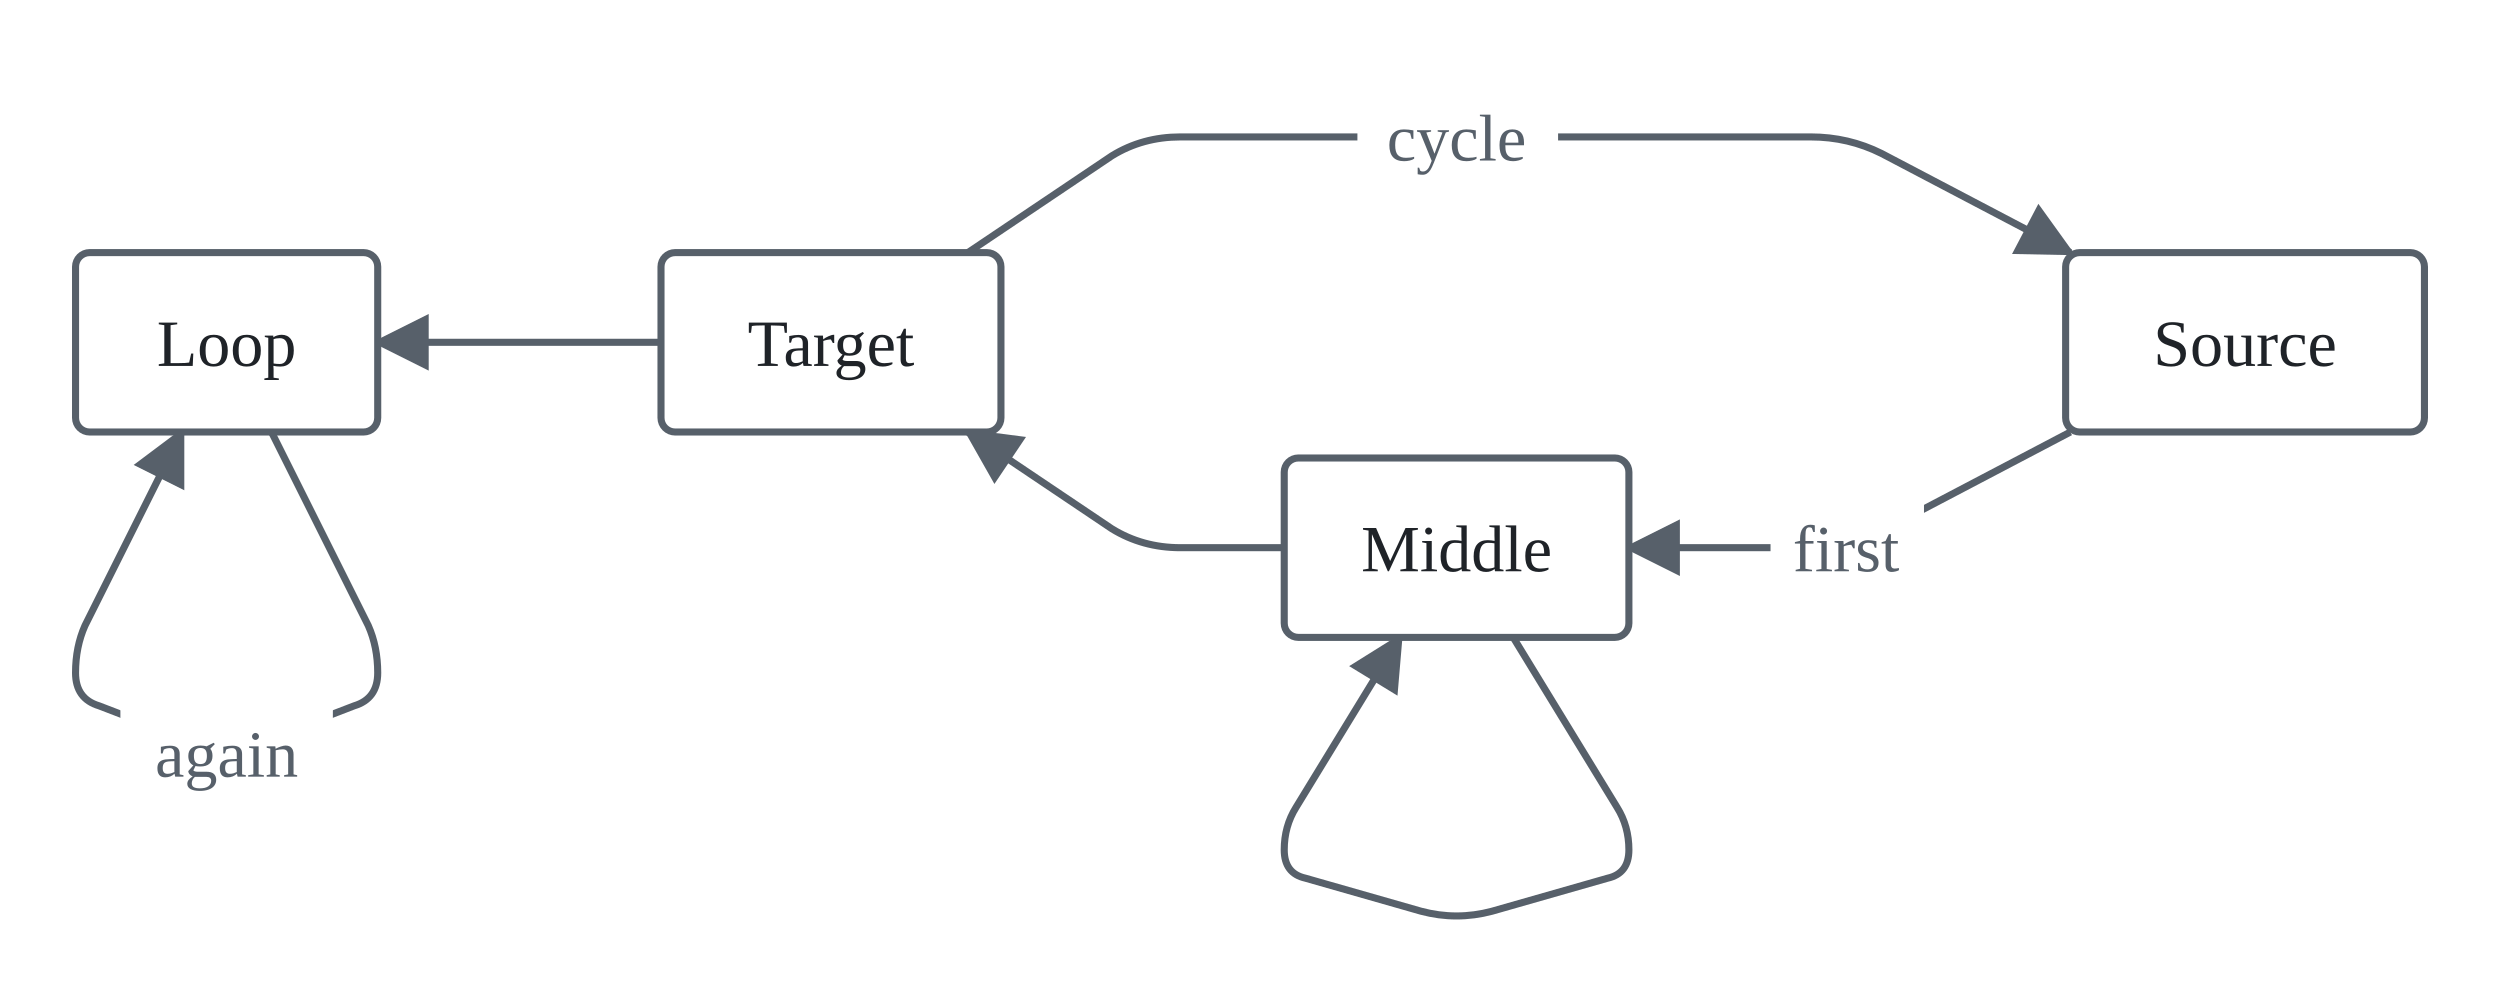
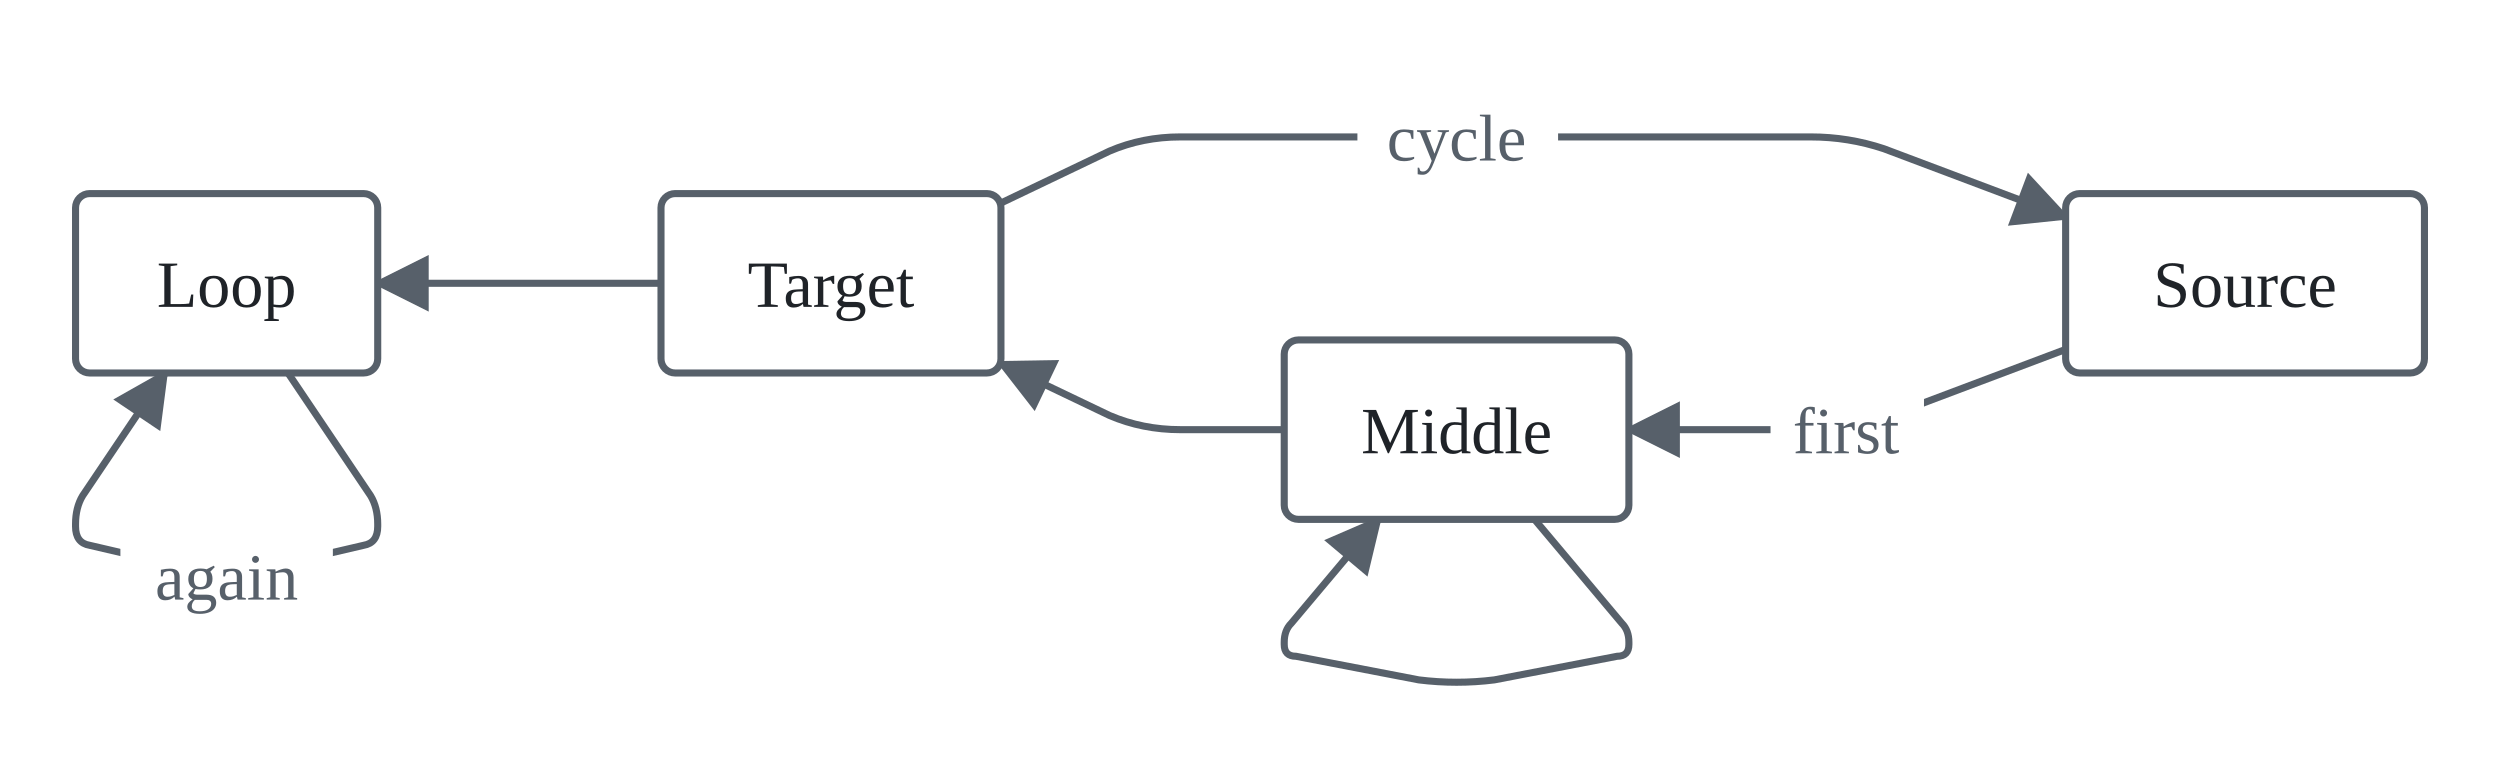
- <svg xmlns="http://www.w3.org/2000/svg" viewBox="0 0 529.5 211" role="img" aria-labelledby="vd-title vd-desc" class="vd-diagram" style="font-family:var(--vd-font,system-ui,sans-serif);font-size:14px">
+ <svg xmlns="http://www.w3.org/2000/svg" viewBox="0 0 529.5 161" role="img" aria-labelledby="vd-title vd-desc" class="vd-diagram" style="font-family:var(--vd-font,system-ui,sans-serif);font-size:14px">
  <defs>
    <marker id="vd-arrow" viewBox="0 0 10 10" refX="9" refY="5" markerWidth="8" markerHeight="8" orient="auto">
      <path d="M0 0L10 5L0 10z" style="fill:var(--vd-edge,#57606a)" />
    </marker>
  </defs>
  <g class="vd-edges" style="fill:none;stroke:var(--vd-edge,#57606a);stroke-width:1.5">
-     <path class="vd-edge" d="M438.5 91.5L398.5 112.5Q391.5 116 383.5 116L345 116" marker-end="url(#vd-arrow)" />
-     <path class="vd-edge" d="M272 116L250 116Q242 116 235.5 112L205 91.5" marker-end="url(#vd-arrow)" />
-     <path class="vd-edge" d="M205 53.5L235.5 33Q242 29 250 29L308.5 29L383.5 29Q391.5 29 398.5 32.5L438.5 53.5" marker-end="url(#vd-arrow)" />
-     <path class="vd-edge" d="M320.5 135L342.5 171Q345 175 345 180L345 180Q345 185 340.5 186L316 193Q308.5 195 301 193L276.5 186Q272 185 272 180L272 180Q272 175 274.5 171L296.5 135" marker-end="url(#vd-arrow)" />
-     <path class="vd-edge" d="M140 72.5L110 72.5L80 72.5" marker-end="url(#vd-arrow)" />
-     <path class="vd-edge" d="M57.5 91.5L78 132.5Q80 137 80 142.5L80 142.5Q80 148 75 149.5L55.5 157Q48 159.5 40.5 157L21 149.5Q16 148 16 142.5L16 142.5Q16 137 18 132.5L38.5 91.5" marker-end="url(#vd-arrow)" />
+     <path class="vd-edge" d="M437.5 74L399 88.5Q391.5 91 383.5 91L345 91" marker-end="url(#vd-arrow)" />
+     <path class="vd-edge" d="M272 91L250 91Q242 91 235 88L212 77" marker-end="url(#vd-arrow)" />
+     <path class="vd-edge" d="M212 43L235 32Q242 29 250 29L308.5 29L383.5 29Q391.5 29 399 31.5L437.5 46" marker-end="url(#vd-arrow)" />
+     <path class="vd-edge" d="M325 110L343.5 132Q345 133.5 345 136L345 136.5Q345 139 342.5 139L316.5 144Q308.5 145 300.5 144L274.5 139Q272 139 272 136.5L272 136Q272 133.5 273.5 132L292 110" marker-end="url(#vd-arrow)" />
+     <path class="vd-edge" d="M140 60L110 60L80 60" marker-end="url(#vd-arrow)" />
+     <path class="vd-edge" d="M61 79L78.5 105Q80 107.5 80 111L80 111.5Q80 115 77 115.5L55.5 120.5Q48 122 40.5 120.5L19 115.5Q16 115 16 111.5L16 111Q16 107.5 17.5 105L35 79" marker-end="url(#vd-arrow)" />
  </g>
  <g class="vd-nodes">
    <g class="vd-node">
-       <rect class="vd-node-shape" x="437.5" y="53.5" width="76" height="38" rx="3" style="fill:var(--vd-node-fill,#fff);stroke:var(--vd-node-stroke,#57606a);stroke-width:1.5" />
-       <text class="vd-label" x="475.5" y="77.5" text-anchor="middle" style="fill:var(--vd-text,#1f2328);stroke:none">
+       <rect class="vd-node-shape" x="437.5" y="41" width="76" height="38" rx="3" style="fill:var(--vd-node-fill,#fff);stroke:var(--vd-node-stroke,#57606a);stroke-width:1.5" />
+       <text class="vd-label" x="475.5" y="65" text-anchor="middle" style="fill:var(--vd-text,#1f2328);stroke:none">
        <tspan x="475.5" dy="0">Source</tspan>
      </text>
    </g>
    <g class="vd-node">
-       <rect class="vd-node-shape" x="272" y="97" width="73" height="38" rx="3" style="fill:var(--vd-node-fill,#fff);stroke:var(--vd-node-stroke,#57606a);stroke-width:1.5" />
-       <text class="vd-label" x="308.5" y="121" text-anchor="middle" style="fill:var(--vd-text,#1f2328);stroke:none">
+       <rect class="vd-node-shape" x="272" y="72" width="73" height="38" rx="3" style="fill:var(--vd-node-fill,#fff);stroke:var(--vd-node-stroke,#57606a);stroke-width:1.5" />
+       <text class="vd-label" x="308.5" y="96" text-anchor="middle" style="fill:var(--vd-text,#1f2328);stroke:none">
        <tspan x="308.5" dy="0">Middle</tspan>
      </text>
    </g>
    <g class="vd-node">
-       <rect class="vd-node-shape" x="140" y="53.5" width="72" height="38" rx="3" style="fill:var(--vd-node-fill,#fff);stroke:var(--vd-node-stroke,#57606a);stroke-width:1.5" />
-       <text class="vd-label" x="176" y="77.5" text-anchor="middle" style="fill:var(--vd-text,#1f2328);stroke:none">
+       <rect class="vd-node-shape" x="140" y="41" width="72" height="38" rx="3" style="fill:var(--vd-node-fill,#fff);stroke:var(--vd-node-stroke,#57606a);stroke-width:1.5" />
+       <text class="vd-label" x="176" y="65" text-anchor="middle" style="fill:var(--vd-text,#1f2328);stroke:none">
        <tspan x="176" dy="0">Target</tspan>
      </text>
    </g>
    <g class="vd-node">
-       <rect class="vd-node-shape" x="16" y="53.5" width="64" height="38" rx="3" style="fill:var(--vd-node-fill,#fff);stroke:var(--vd-node-stroke,#57606a);stroke-width:1.5" />
-       <text class="vd-label" x="48" y="77.5" text-anchor="middle" style="fill:var(--vd-text,#1f2328);stroke:none">
+       <rect class="vd-node-shape" x="16" y="41" width="64" height="38" rx="3" style="fill:var(--vd-node-fill,#fff);stroke:var(--vd-node-stroke,#57606a);stroke-width:1.5" />
+       <text class="vd-label" x="48" y="65" text-anchor="middle" style="fill:var(--vd-text,#1f2328);stroke:none">
        <tspan x="48" dy="0">Loop</tspan>
      </text>
    </g>
  </g>
  <g class="vd-edge-labels">
-     <rect class="vd-edge-label-bg" x="375" y="103" width="32.5" height="26" style="fill:var(--vd-bg,#fff);stroke:none" />
-     <text class="vd-edge-label" x="391" y="121" text-anchor="middle" style="fill:var(--vd-muted,#57606a);stroke:none">
+     <rect class="vd-edge-label-bg" x="375" y="78" width="32.5" height="26" style="fill:var(--vd-bg,#fff);stroke:none" />
+     <text class="vd-edge-label" x="391" y="96" text-anchor="middle" style="fill:var(--vd-muted,#57606a);stroke:none">
      <tspan x="391" dy="0">first</tspan>
    </text>
    <rect class="vd-edge-label-bg" x="287.5" y="16" width="42.5" height="26" style="fill:var(--vd-bg,#fff);stroke:none" />
    <text class="vd-edge-label" x="308.5" y="34" text-anchor="middle" style="fill:var(--vd-muted,#57606a);stroke:none">
      <tspan x="308.5" dy="0">cycle</tspan>
    </text>
-     <rect class="vd-edge-label-bg" x="25.5" y="146.5" width="45" height="26" style="fill:var(--vd-bg,#fff);stroke:none" />
-     <text class="vd-edge-label" x="48" y="164.5" text-anchor="middle" style="fill:var(--vd-muted,#57606a);stroke:none">
+     <rect class="vd-edge-label-bg" x="25.5" y="109" width="45" height="26" style="fill:var(--vd-bg,#fff);stroke:none" />
+     <text class="vd-edge-label" x="48" y="127" text-anchor="middle" style="fill:var(--vd-muted,#57606a);stroke:none">
      <tspan x="48" dy="0">again</tspan>
    </text>
  </g>
</svg>
